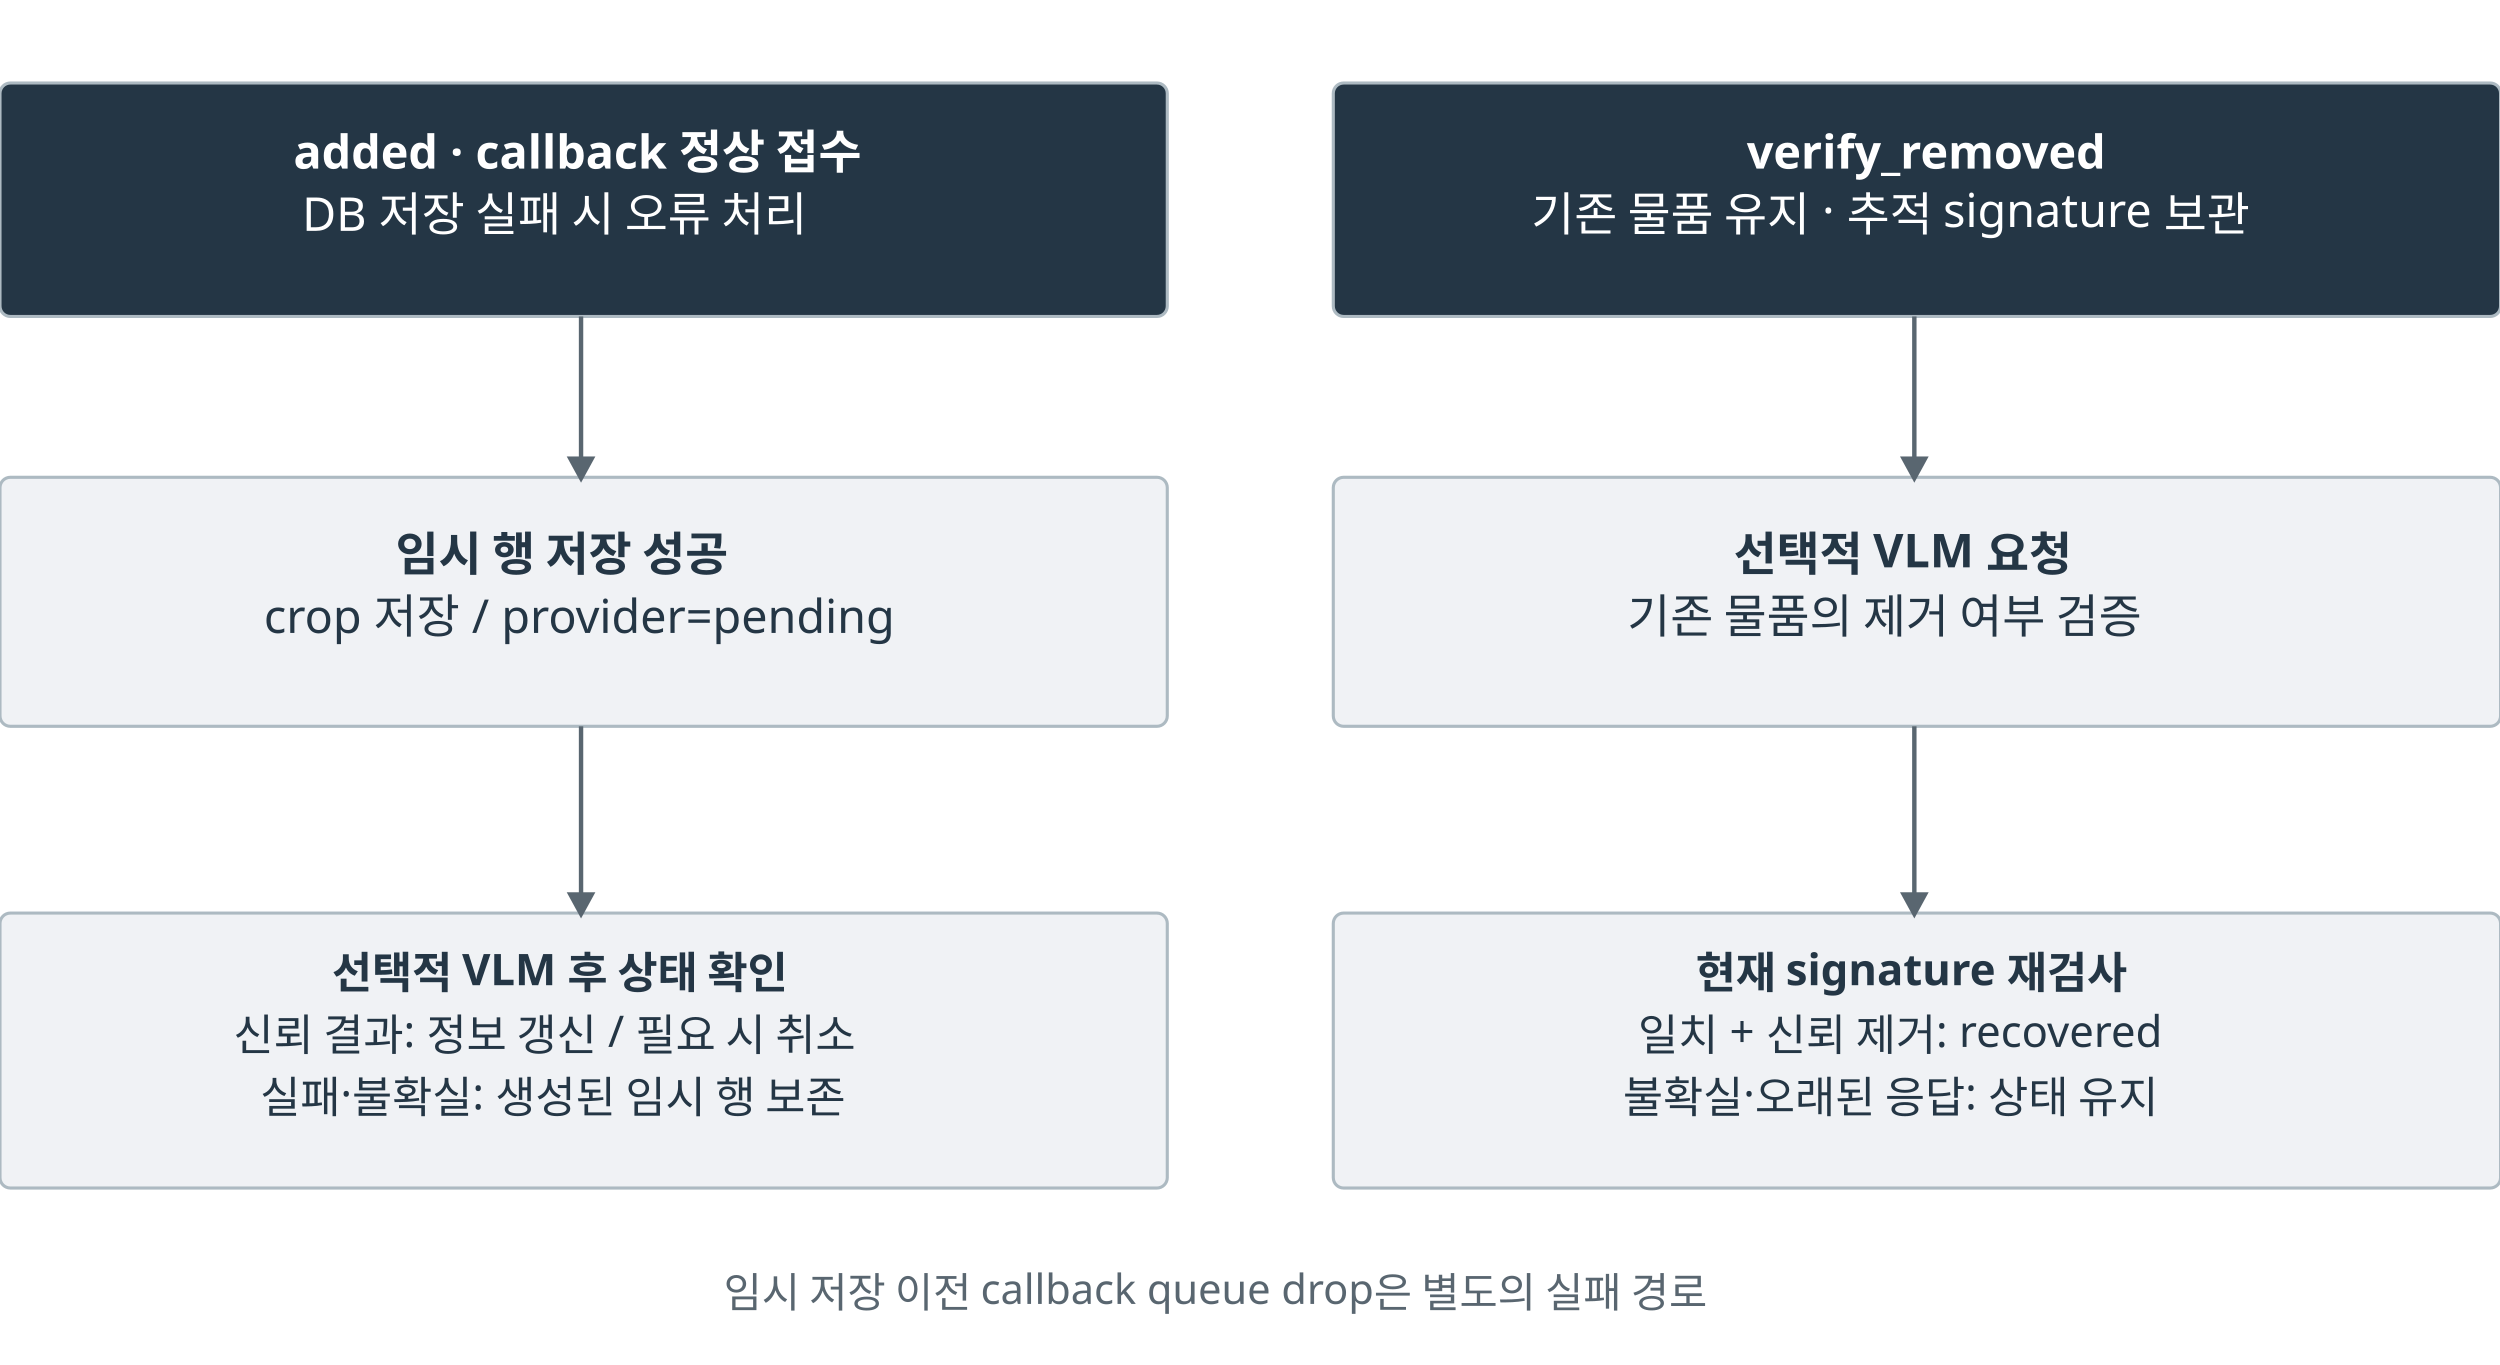
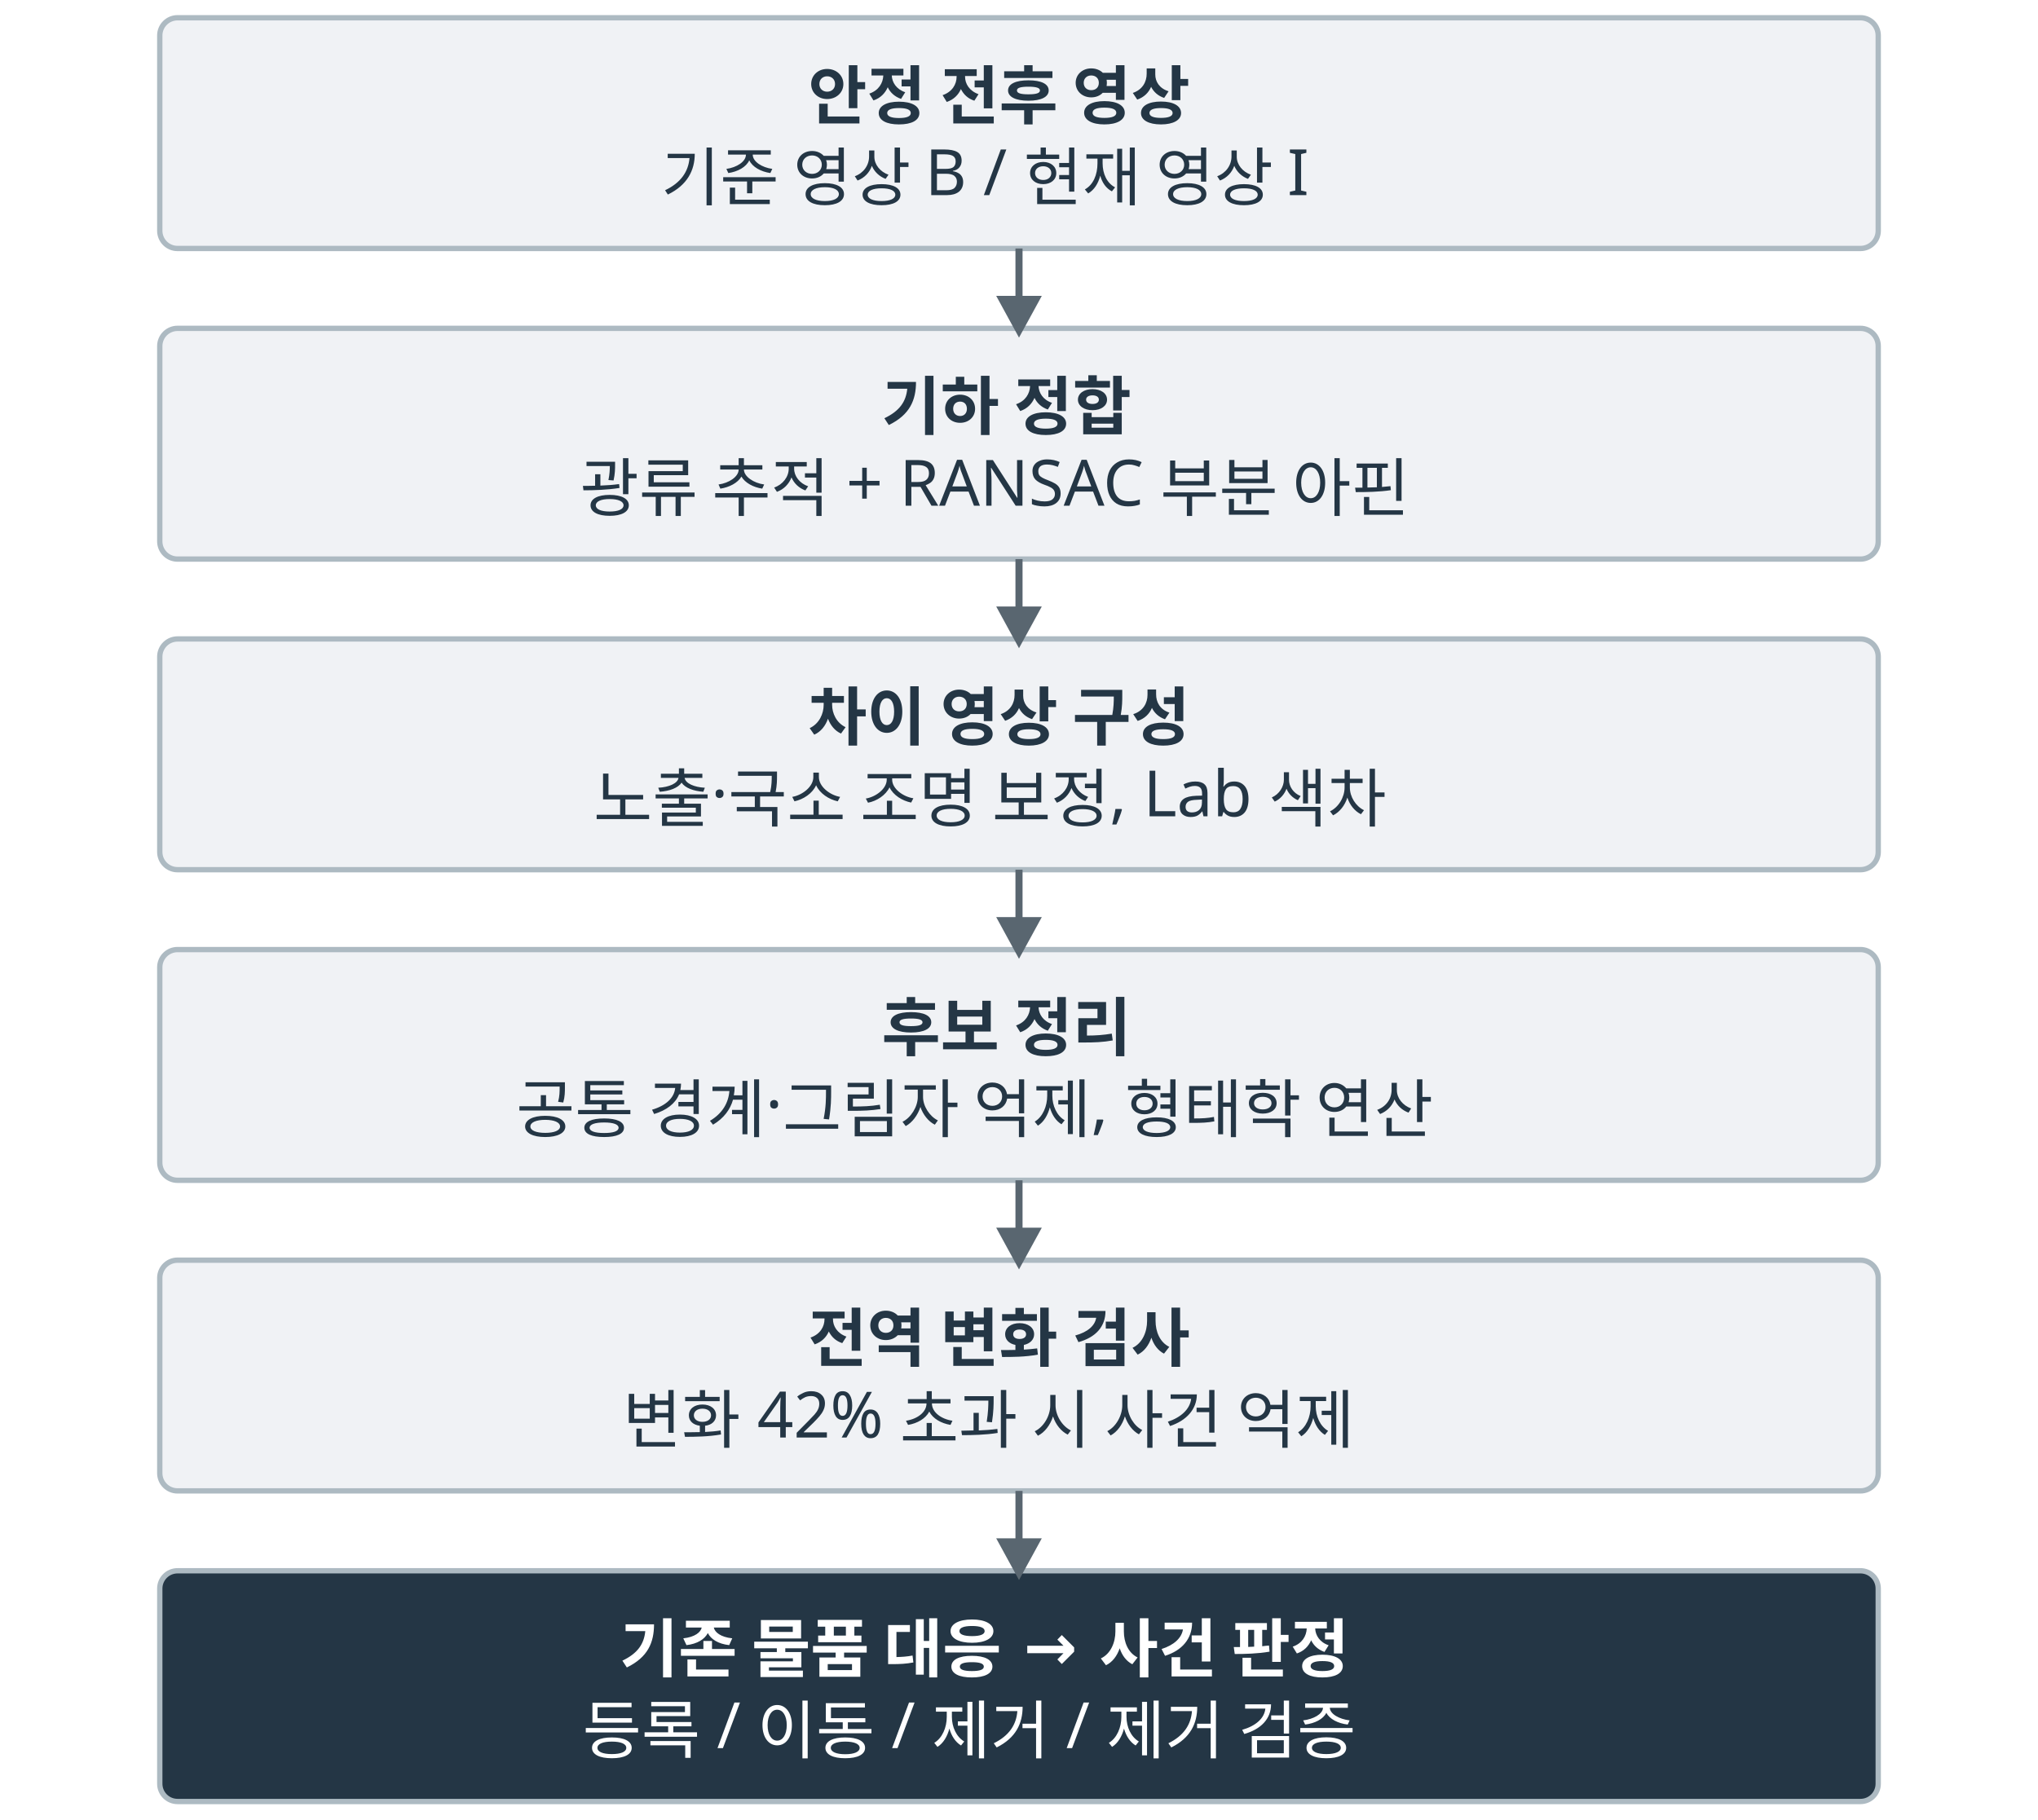
- <svg xmlns="http://www.w3.org/2000/svg" width="481.89" height="263" preserveAspectRatio="xMinYMin meet" viewBox="0 0 481 263" version="1.0" fill-rule="evenodd">
+ <svg xmlns="http://www.w3.org/2000/svg" width="229.606" height="205" preserveAspectRatio="xMinYMin meet" viewBox="0 0 229 205" version="1.0" fill-rule="evenodd">
  <clipPath id="clip">
-     <rect x="0" y="0" width="481.89" height="263" />
+     <rect x="0" y="0" width="229.606" height="205" />
  </clipPath>
-   <g id="group" transform="scale(1,-1) translate(0,-263)" style="clip-path: url(#clip)">
+   <g id="group" transform="scale(1,-1) translate(0,-205)" style="clip-path: url(#clip)">
    <g transform="">
-       <rect x="0" y="202" width="225" height="45" rx="2" ry="2" style="stroke: rgb(68%,73%,76%); stroke-linecap: butt; stroke-width: 0.6; fill: rgb(14%,21%,27%); fill-rule: evenodd;" />
-       <text x="56.566" y="230.5" style="font-family: Malgun Gothic; font-weight: bold; font-size: 9px;fill: rgb(100%,100%,100%); stroke:none;" transform="translate(0,461) scale(1,-1)">added · callback 정상 접수</text>
-       <text x="58.236" y="218.5" style="font-family: Malgun Gothic; font-size: 9px;fill: rgb(100%,100%,100%); stroke:none;" transform="translate(0,437) scale(1,-1)">DB 저장 실패 시 오류 처리</text>
-       <rect x="257" y="202" width="225" height="45" rx="2" ry="2" style="stroke: rgb(68%,73%,76%); stroke-linecap: butt; stroke-width: 0.6; fill: rgb(14%,21%,27%); fill-rule: evenodd;" />
-       <text x="336.708" y="230.5" style="font-family: Malgun Gothic; font-weight: bold; font-size: 9px;fill: rgb(100%,100%,100%); stroke:none;" transform="translate(0,461) scale(1,-1)">verify_removed</text>
-       <text x="295.164" y="218.5" style="font-family: Malgun Gothic; font-size: 9px;fill: rgb(100%,100%,100%); stroke:none;" transform="translate(0,437) scale(1,-1)">기존 물품 유지 · 추적 signature 보관</text>
-       <rect x="0" y="123" width="225" height="48" rx="2" ry="2" style="stroke: rgb(68%,73%,76%); stroke-linecap: butt; stroke-width: 0.6; fill: rgb(94%,95%,96%); fill-rule: evenodd;" />
-       <text x="76.254" y="153.0" style="font-family: Malgun Gothic; font-weight: bold; font-size: 9px;fill: rgb(14%,21%,27%); stroke:none;" transform="translate(0,306) scale(1,-1)">임시 행 저장 성공</text>
-       <text x="50.865" y="141.0" style="font-family: Malgun Gothic; font-size: 9px;fill: rgb(14%,21%,27%); stroke:none;" transform="translate(0,282) scale(1,-1)">crop 저장 / provider=pending</text>
-       <rect x="257" y="123" width="225" height="48" rx="2" ry="2" style="stroke: rgb(68%,73%,76%); stroke-linecap: butt; stroke-width: 0.6; fill: rgb(94%,95%,96%); fill-rule: evenodd;" />
-       <text x="334.172" y="153.0" style="font-family: Malgun Gothic; font-weight: bold; font-size: 9px;fill: rgb(14%,21%,27%); stroke:none;" transform="translate(0,306) scale(1,-1)">선택적 VLM 요청</text>
-       <text x="313.672" y="141.0" style="font-family: Malgun Gothic; font-size: 9px;fill: rgb(14%,21%,27%); stroke:none;" transform="translate(0,282) scale(1,-1)">기존 물품의 제거 여부 검증</text>
-       <path d="M 112,202 L 112,171 Z" style="stroke: rgb(35%,40%,44%); stroke-linecap: butt; stroke-width: 0.85;" />
-       <polygon points="112 171, 113.918 174.51, 110.082 174.51" style="stroke: rgb(35%,40%,44%); stroke-linecap: butt; stroke-width: 1; fill: rgb(35%,40%,44%); fill-rule: evenodd;" />
-       <path d="M 369,202 L 369,171 Z" style="stroke: rgb(35%,40%,44%); stroke-linecap: butt; stroke-width: 0.85;" />
-       <polygon points="369 171, 370.918 174.51, 367.082 174.51" style="stroke: rgb(35%,40%,44%); stroke-linecap: butt; stroke-width: 1; fill: rgb(35%,40%,44%); fill-rule: evenodd;" />
-       <rect x="0" y="34" width="225" height="53" rx="2" ry="2" style="stroke: rgb(68%,73%,76%); stroke-linecap: butt; stroke-width: 0.6; fill: rgb(94%,95%,96%); fill-rule: evenodd;" />
-       <text x="63.974" y="72.5" style="font-family: Malgun Gothic; font-weight: bold; font-size: 8.4px;fill: rgb(14%,21%,27%); stroke:none;" transform="translate(0,145) scale(1,-1)">선택적 VLM 후 상태 확인</text>
-       <text x="44.982" y="60.5" style="font-family: Malgun Gothic; font-size: 8.4px;fill: rgb(14%,21%,27%); stroke:none;" transform="translate(0,121) scale(1,-1)">신뢰 결과: 정보 갱신 / 필요 시 취소</text>
-       <text x="50.156" y="48.5" style="font-family: Malgun Gothic; font-size: 8.4px;fill: rgb(14%,21%,27%); stroke:none;" transform="translate(0,97) scale(1,-1)">실패·불확실: 생성된 임시 행 보존</text>
-       <rect x="257" y="34" width="225" height="53" rx="2" ry="2" style="stroke: rgb(68%,73%,76%); stroke-linecap: butt; stroke-width: 0.6; fill: rgb(94%,95%,96%); fill-rule: evenodd;" />
-       <text x="326.858" y="72.5" style="font-family: Malgun Gothic; font-weight: bold; font-size: 8.4px;fill: rgb(14%,21%,27%); stroke:none;" transform="translate(0,145) scale(1,-1)">현재 signature 재검사</text>
-       <text x="315.743" y="60.5" style="font-family: Malgun Gothic; font-size: 8.4px;fill: rgb(14%,21%,27%); stroke:none;" transform="translate(0,121) scale(1,-1)">일치 + 신뢰 제거: recovered</text>
-       <text x="312.833" y="48.5" style="font-family: Malgun Gothic; font-size: 8.4px;fill: rgb(14%,21%,27%); stroke:none;" transform="translate(0,97) scale(1,-1)">불확실·오래된 응답: 상태 유지</text>
-       <path d="M 112,123 L 112,87 Z" style="stroke: rgb(35%,40%,44%); stroke-linecap: butt; stroke-width: 0.85;" />
-       <polygon points="112 87, 113.918 90.51, 110.082 90.51" style="stroke: rgb(35%,40%,44%); stroke-linecap: butt; stroke-width: 1; fill: rgb(35%,40%,44%); fill-rule: evenodd;" />
-       <path d="M 369,123 L 369,87 Z" style="stroke: rgb(35%,40%,44%); stroke-linecap: butt; stroke-width: 0.85;" />
-       <polygon points="369 87, 370.918 90.51, 367.082 90.51" style="stroke: rgb(35%,40%,44%); stroke-linecap: butt; stroke-width: 1; fill: rgb(35%,40%,44%); fill-rule: evenodd;" />
-       <text x="139.479" y="11" style="font-family: Malgun Gothic; font-size: 8px;fill: rgb(35%,40%,44%); stroke:none;" transform="translate(0,22) scale(1,-1)">임시 저장 이전 callback queue drop은 별도의 실패 경로</text>
+       <rect x="18" y="177" width="193.606" height="26" rx="2" ry="2" style="stroke: rgb(68%,73%,76%); stroke-linecap: butt; stroke-width: 0.6; fill: rgb(94%,95%,96%); fill-rule: evenodd;" />
+       <text x="91.045" y="192.38" style="font-family: Malgun Gothic; font-weight: bold; font-size: 7.2px;fill: rgb(14%,21%,27%); stroke:none;" transform="translate(0,384) scale(1,-1)">안정 전후 영상</text>
+       <text x="74.493" y="182.58" style="font-family: Malgun Gothic; font-size: 7.2px;fill: rgb(14%,21%,27%); stroke:none;" transform="translate(0,365) scale(1,-1)">기준 영상 B / 현재 영상 I</text>
+       <rect x="18" y="142" width="193.606" height="26" rx="2" ry="2" style="stroke: rgb(68%,73%,76%); stroke-linecap: butt; stroke-width: 0.6; fill: rgb(94%,95%,96%); fill-rule: evenodd;" />
+       <text x="99.324" y="157.38" style="font-family: Malgun Gothic; font-weight: bold; font-size: 7.2px;fill: rgb(14%,21%,27%); stroke:none;" transform="translate(0,314) scale(1,-1)">기하 정합</text>
+       <text x="65.359" y="147.58" style="font-family: Malgun Gothic; font-size: 7.2px;fill: rgb(14%,21%,27%); stroke:none;" transform="translate(0,295) scale(1,-1)">광류 추적 + RANSAC 부분 아핀</text>
+       <path d="M 114.803,177 L 114.803,168 Z" style="stroke: rgb(35%,40%,44%); stroke-linecap: butt; stroke-width: 0.8;" />
+       <polygon points="114.803 168, 116.529 171.159, 113.077 171.159" style="stroke: rgb(35%,40%,44%); stroke-linecap: butt; stroke-width: 1; fill: rgb(35%,40%,44%); fill-rule: evenodd;" />
+       <rect x="18" y="107" width="193.606" height="26" rx="2" ry="2" style="stroke: rgb(68%,73%,76%); stroke-linecap: butt; stroke-width: 0.6; fill: rgb(94%,95%,96%); fill-rule: evenodd;" />
+       <text x="91.045" y="122.38" style="font-family: Malgun Gothic; font-weight: bold; font-size: 7.2px;fill: rgb(14%,21%,27%); stroke:none;" transform="translate(0,244) scale(1,-1)">차이 영상 구성</text>
+       <text x="66.864" y="112.58" style="font-family: Malgun Gothic; font-size: 7.2px;fill: rgb(14%,21%,27%); stroke:none;" transform="translate(0,225) scale(1,-1)">노출·국소 조명 보정, Lab 색차</text>
+       <path d="M 114.803,142 L 114.803,133 Z" style="stroke: rgb(35%,40%,44%); stroke-linecap: butt; stroke-width: 0.8;" />
+       <polygon points="114.803 133, 116.529 136.159, 113.077 136.159" style="stroke: rgb(35%,40%,44%); stroke-linecap: butt; stroke-width: 1; fill: rgb(35%,40%,44%); fill-rule: evenodd;" />
+       <rect x="18" y="72" width="193.606" height="26" rx="2" ry="2" style="stroke: rgb(68%,73%,76%); stroke-linecap: butt; stroke-width: 0.6; fill: rgb(94%,95%,96%); fill-rule: evenodd;" />
+       <text x="99.324" y="87.38" style="font-family: Malgun Gothic; font-weight: bold; font-size: 7.2px;fill: rgb(14%,21%,27%); stroke:none;" transform="translate(0,174) scale(1,-1)">후보 정리</text>
+       <text x="58.145" y="77.58" style="font-family: Malgun Gothic; font-size: 7.2px;fill: rgb(14%,21%,27%); stroke:none;" transform="translate(0,155) scale(1,-1)">공통 경계·그림자 억제, 형태학 연산</text>
+       <path d="M 114.803,107 L 114.803,98 Z" style="stroke: rgb(35%,40%,44%); stroke-linecap: butt; stroke-width: 0.8;" />
+       <polygon points="114.803 98, 116.529 101.159, 113.077 101.159" style="stroke: rgb(35%,40%,44%); stroke-linecap: butt; stroke-width: 1; fill: rgb(35%,40%,44%); fill-rule: evenodd;" />
+       <rect x="18" y="37" width="193.606" height="26" rx="2" ry="2" style="stroke: rgb(68%,73%,76%); stroke-linecap: butt; stroke-width: 0.6; fill: rgb(94%,95%,96%); fill-rule: evenodd;" />
+       <text x="91.045" y="52.38" style="font-family: Malgun Gothic; font-weight: bold; font-size: 7.2px;fill: rgb(14%,21%,27%); stroke:none;" transform="translate(0,104) scale(1,-1)">전역 변화 검사</text>
+       <text x="70.172" y="42.58" style="font-family: Malgun Gothic; font-size: 7.2px;fill: rgb(14%,21%,27%); stroke:none;" transform="translate(0,85) scale(1,-1)">변화 42% 초과 시 사건 억제</text>
+       <path d="M 114.803,72 L 114.803,63 Z" style="stroke: rgb(35%,40%,44%); stroke-linecap: butt; stroke-width: 0.8;" />
+       <polygon points="114.803 63, 116.529 66.159, 113.077 66.159" style="stroke: rgb(35%,40%,44%); stroke-linecap: butt; stroke-width: 1; fill: rgb(35%,40%,44%); fill-rule: evenodd;" />
+       <rect x="18" y="2" width="193.606" height="26" rx="2" ry="2" style="stroke: rgb(68%,73%,76%); stroke-linecap: butt; stroke-width: 0.6; fill: rgb(14%,21%,27%); fill-rule: evenodd;" />
+       <text x="69.807" y="17.38" style="font-family: Malgun Gothic; font-weight: bold; font-size: 7.2px;fill: rgb(100%,100%,100%); stroke:none;" transform="translate(0,34) scale(1,-1)">기존 물품 대응 → 사건 판정</text>
+       <text x="65.637" y="7.58" style="font-family: Malgun Gothic; font-size: 7.2px;fill: rgb(100%,100%,100%); stroke:none;" transform="translate(0,15) scale(1,-1)">등록 / 이동 / 제거 / 제거 검증</text>
+       <path d="M 114.803,37 L 114.803,28 Z" style="stroke: rgb(35%,40%,44%); stroke-linecap: butt; stroke-width: 0.8;" />
+       <polygon points="114.803 28, 116.529 31.159, 113.077 31.159" style="stroke: rgb(35%,40%,44%); stroke-linecap: butt; stroke-width: 1; fill: rgb(35%,40%,44%); fill-rule: evenodd;" />
    </g>
  </g>
</svg>
